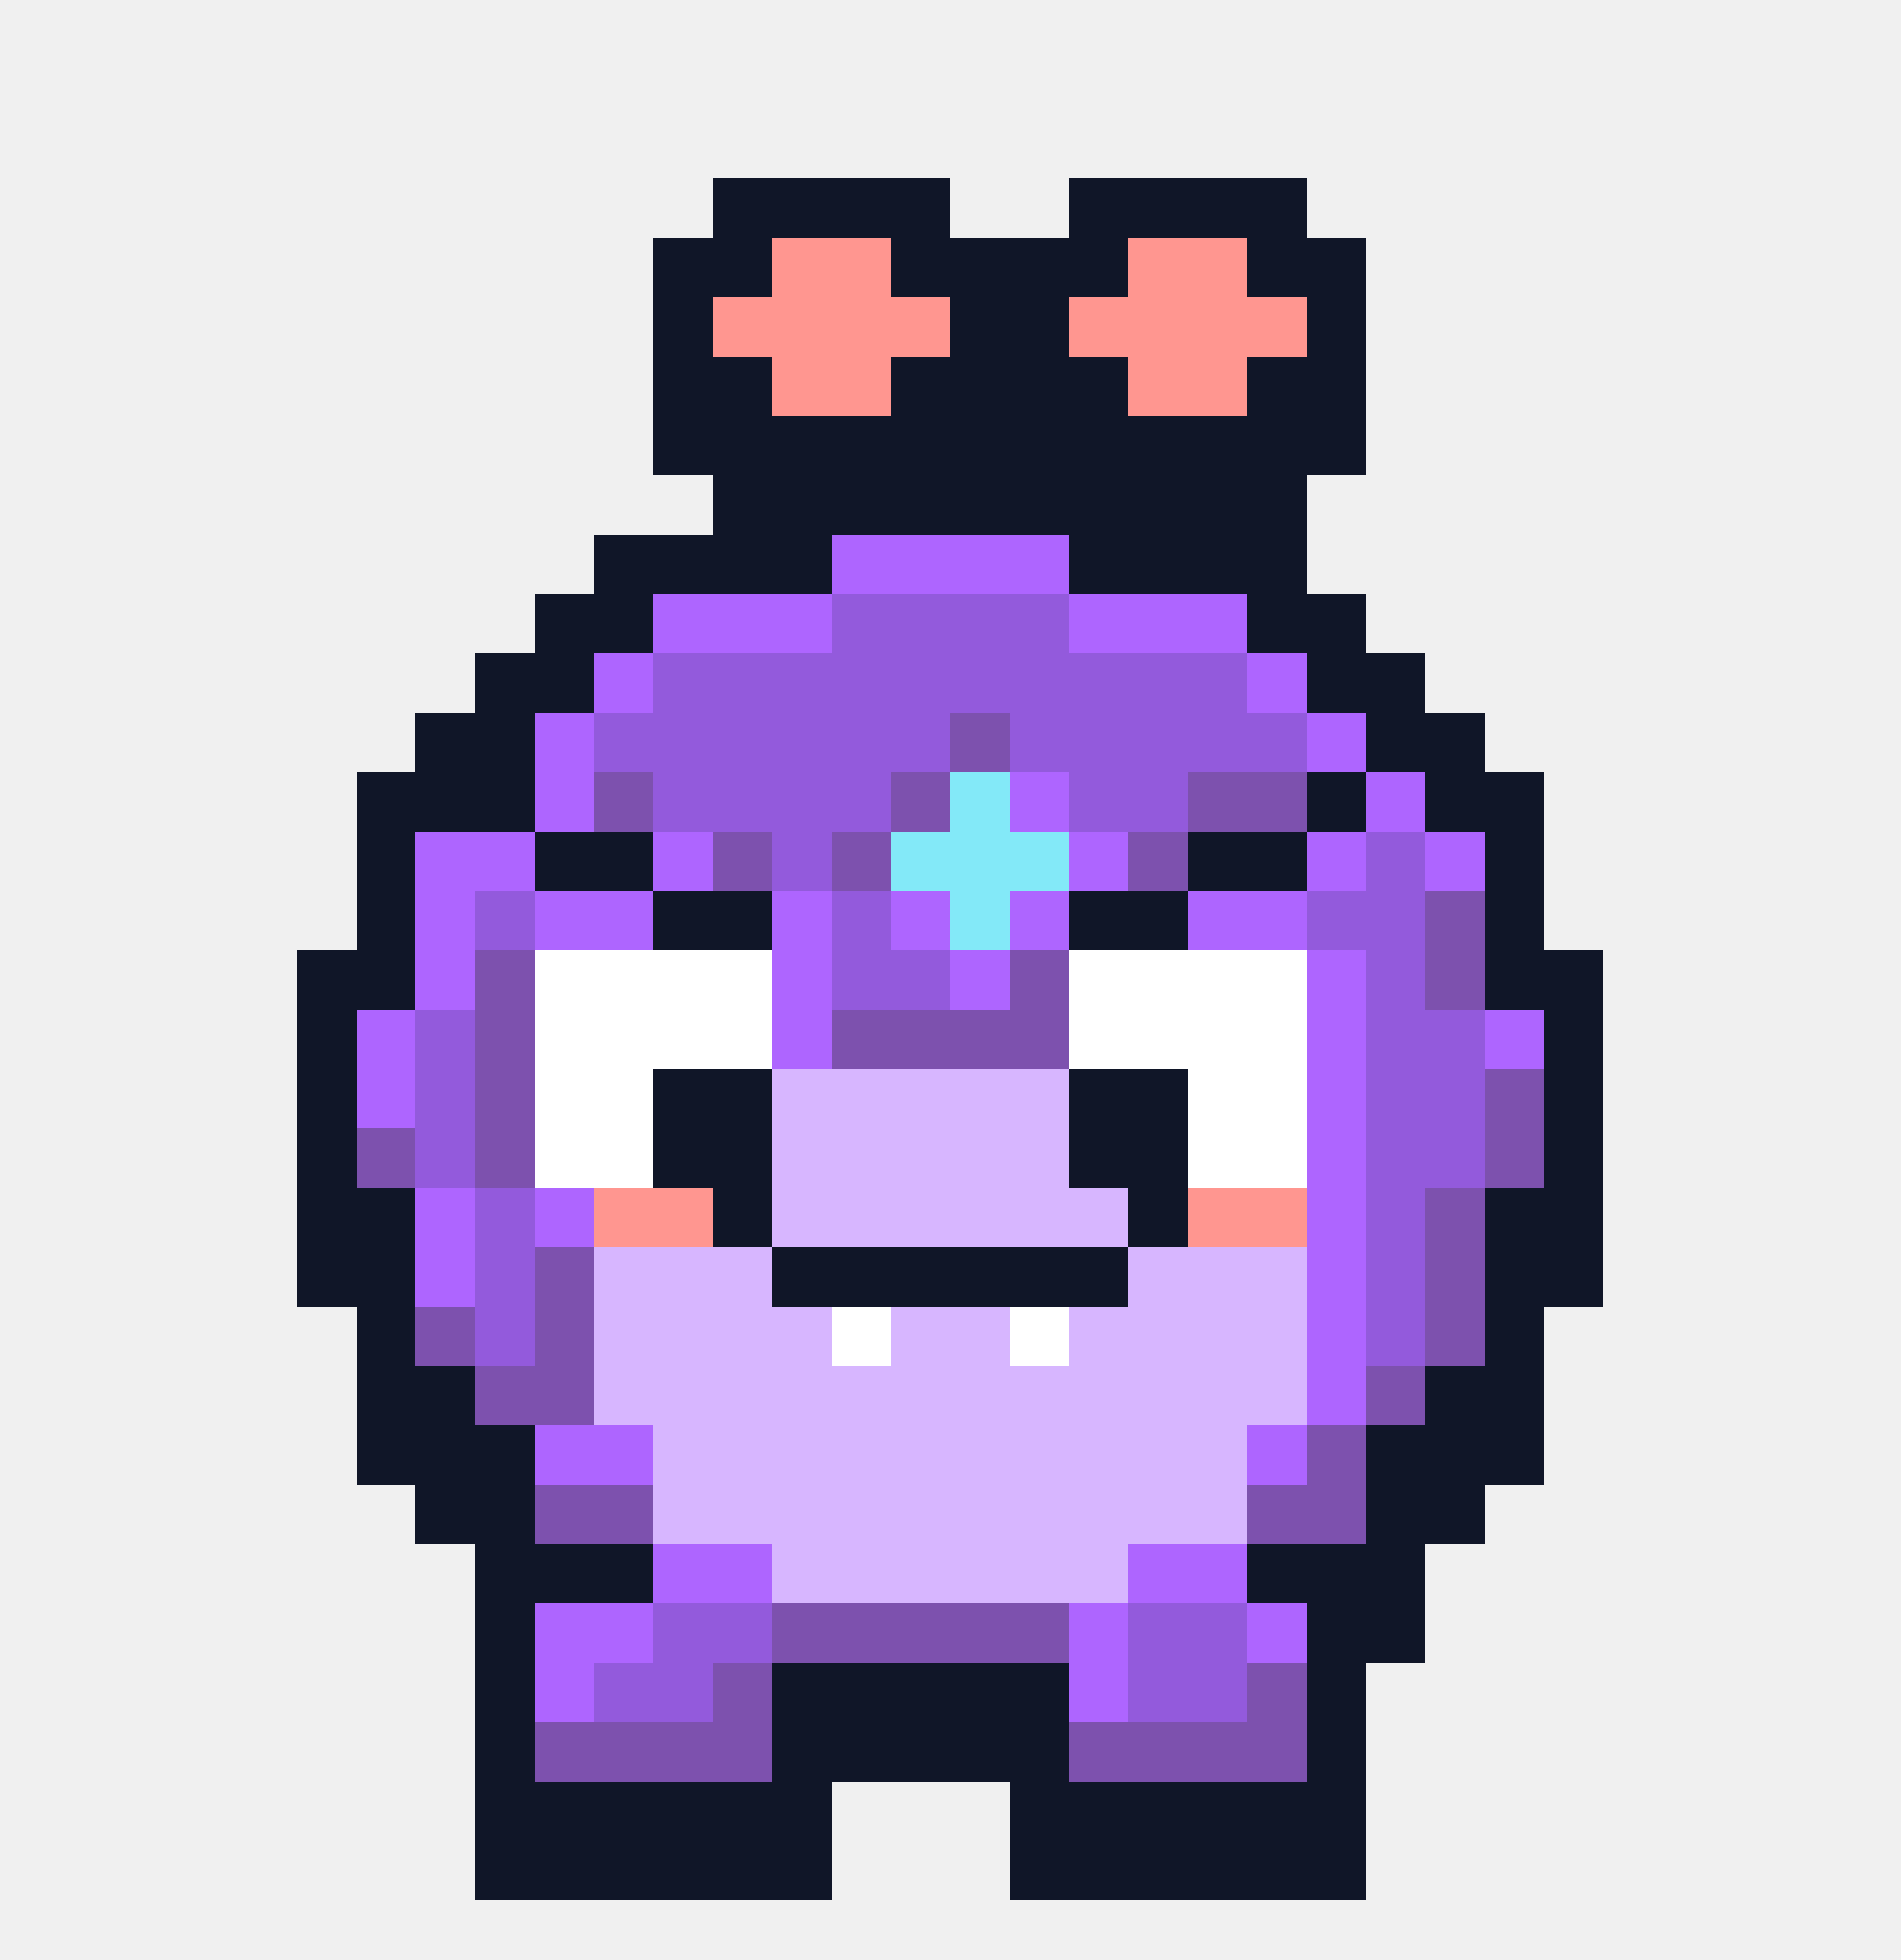
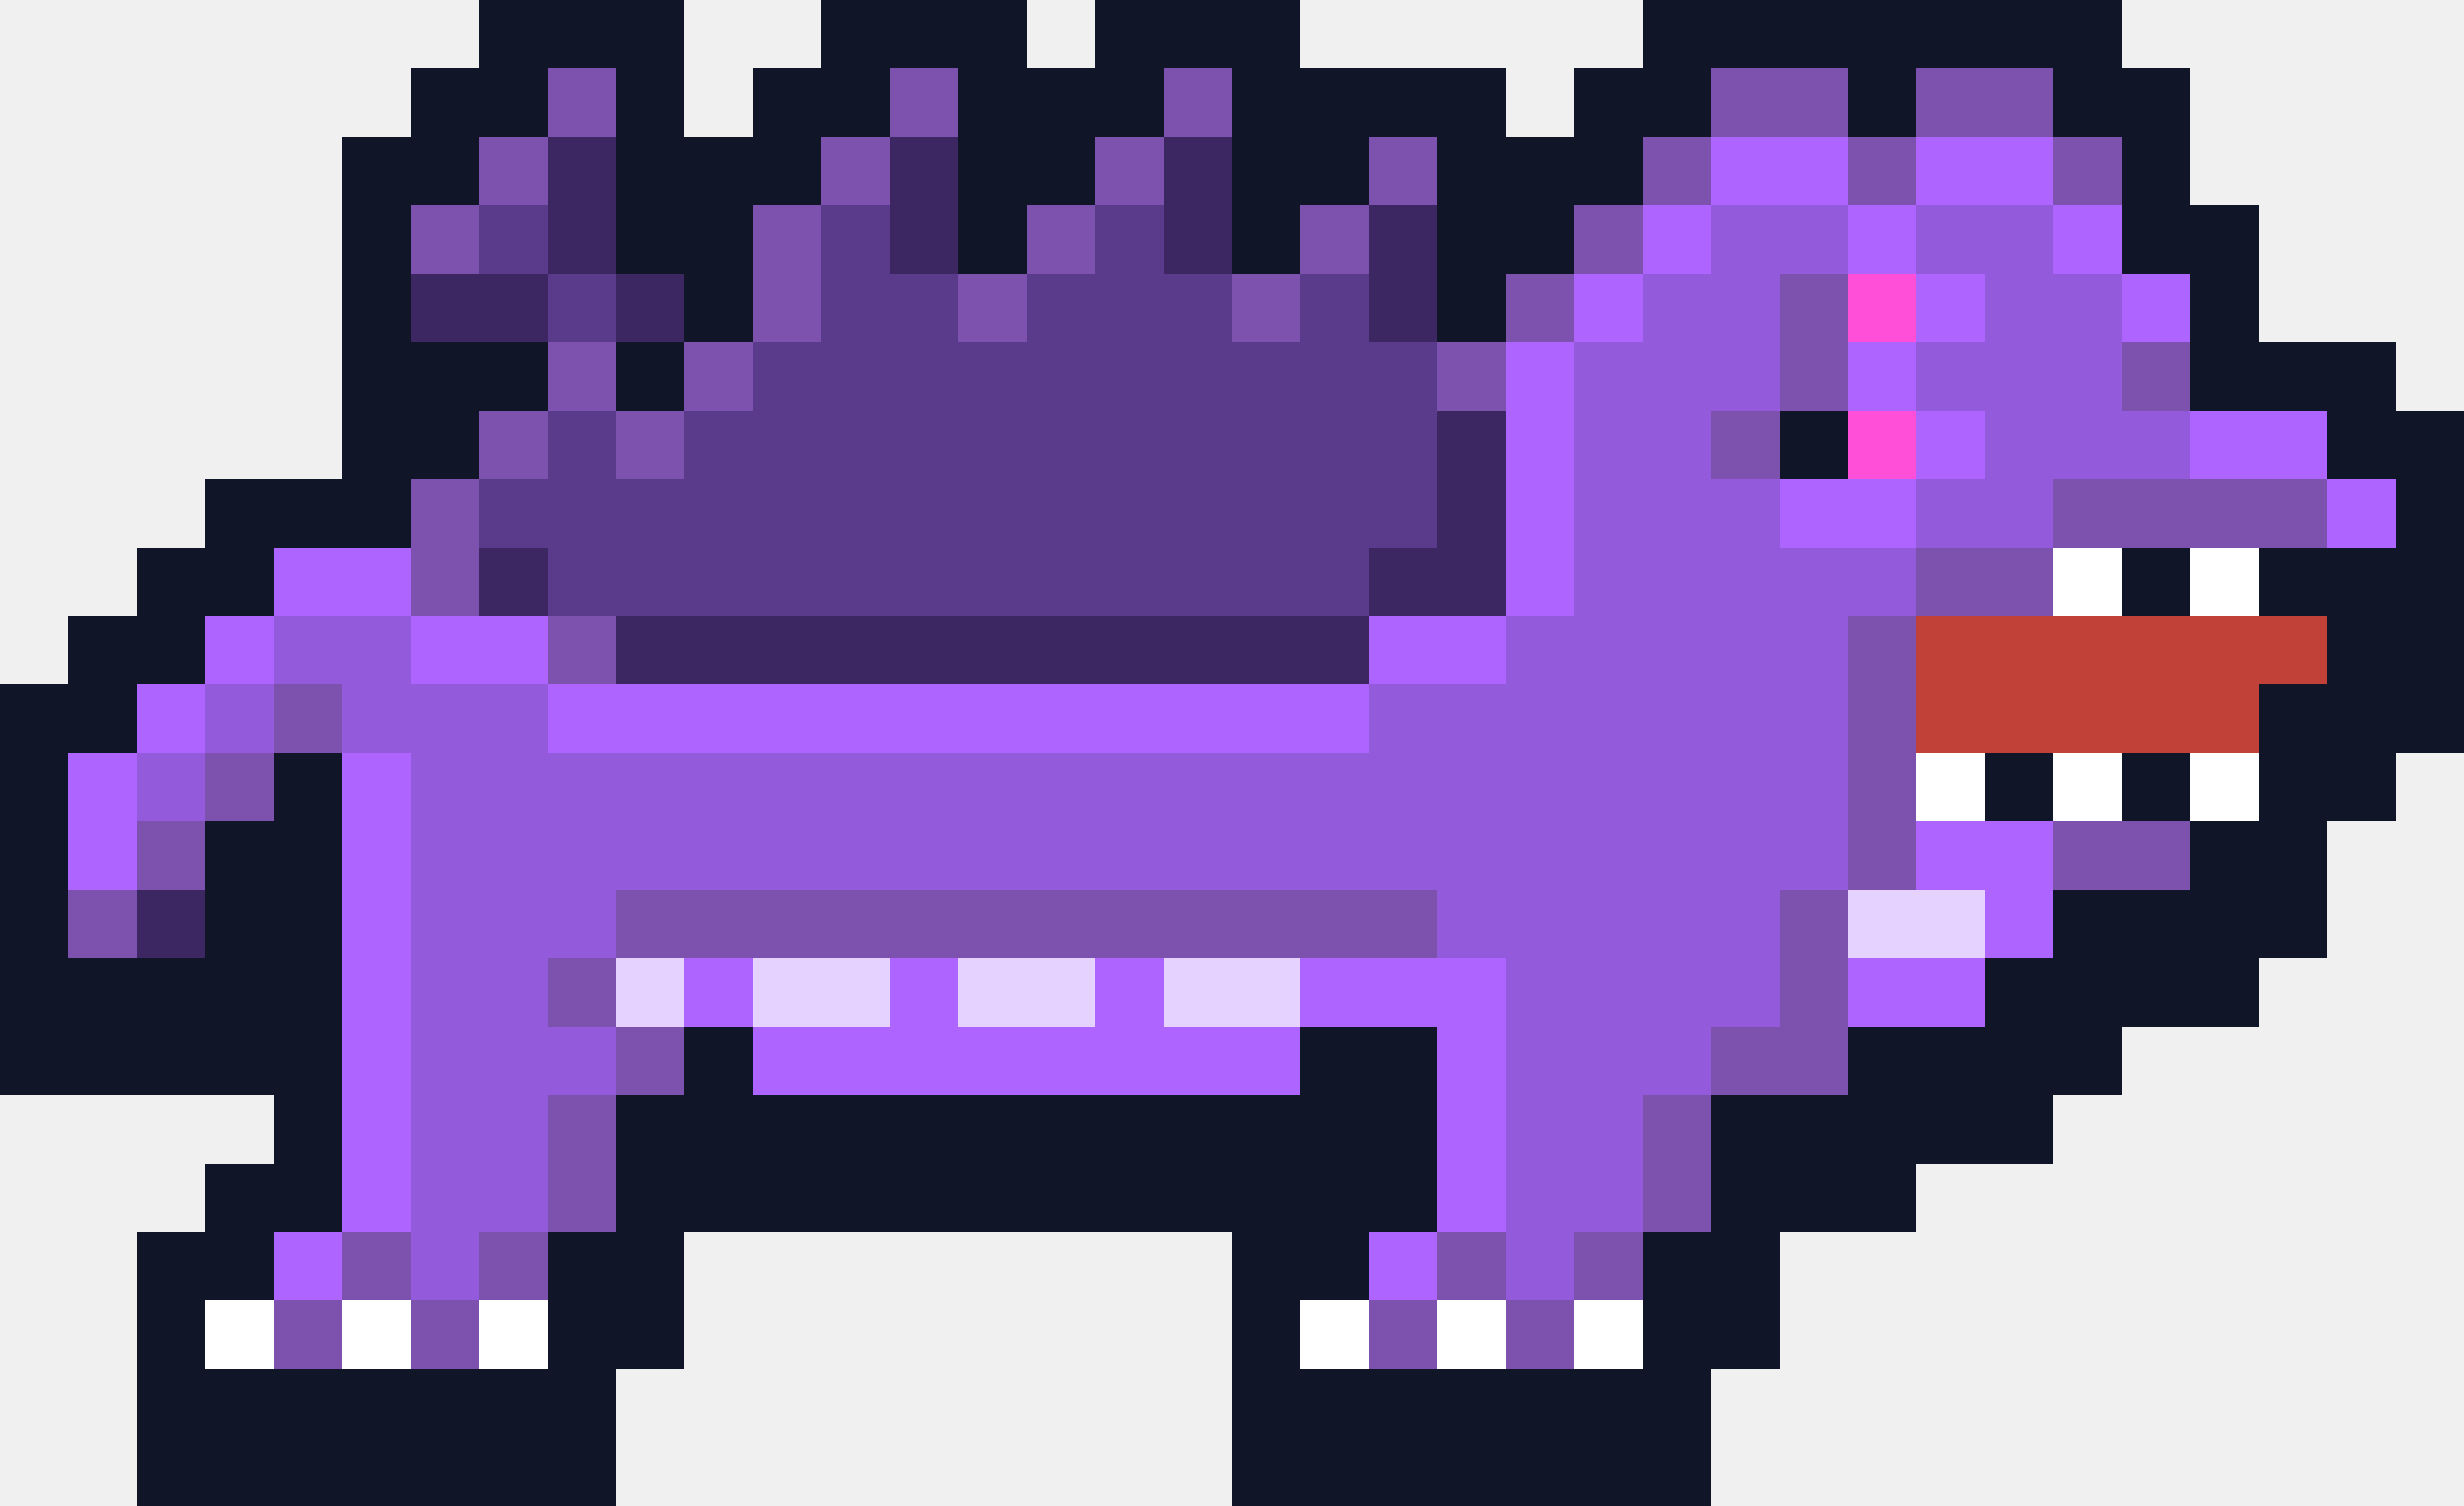
- <svg xmlns="http://www.w3.org/2000/svg" viewBox="0 0 32 33" width="128" height="132" shape-rendering="crispEdges" role="img">
-   <path fill="#101628" d="M12 3h4v1h-4zM18 3h4v1h-4zM11 4h2v1h-2zM15 4h4v1h-4zM21 4h2v1h-2zM11 5h1v1h-1zM16 5h2v1h-2zM22 5h1v1h-1zM11 6h2v1h-2zM15 6h4v1h-4zM21 6h2v1h-2zM11 7h12v1h-12zM12 8h10v1h-10zM10 9h4v1h-4zM18 9h4v1h-4zM9 10h2v1h-2zM21 10h2v1h-2zM8 11h2v1h-2zM22 11h2v1h-2zM7 12h2v1h-2zM23 12h2v1h-2zM6 13h3v1h-3zM22 13h1v1h-1zM24 13h2v1h-2zM6 14h1v1h-1zM9 14h2v1h-2zM20 14h2v1h-2zM25 14h1v1h-1zM6 15h1v1h-1zM11 15h2v1h-2zM18 15h2v1h-2zM25 15h1v1h-1zM5 16h2v1h-2zM25 16h2v1h-2zM5 17h1v1h-1zM26 17h1v1h-1zM5 18h1v1h-1zM11 18h2v1h-2zM18 18h2v1h-2zM26 18h1v1h-1zM5 19h1v1h-1zM11 19h2v1h-2zM18 19h2v1h-2zM26 19h1v1h-1zM5 20h2v1h-2zM12 20h1v1h-1zM19 20h1v1h-1zM25 20h2v1h-2zM5 21h2v1h-2zM13 21h6v1h-6zM25 21h2v1h-2zM6 22h1v1h-1zM25 22h1v1h-1zM6 23h2v1h-2zM24 23h2v1h-2zM6 24h3v1h-3zM23 24h3v1h-3zM7 25h2v1h-2zM23 25h2v1h-2zM8 26h3v1h-3zM21 26h3v1h-3zM8 27h1v1h-1zM22 27h2v1h-2zM8 28h1v1h-1zM13 28h5v1h-5zM22 28h1v1h-1zM8 29h1v1h-1zM13 29h5v1h-5zM22 29h1v1h-1zM8 30h6v1h-6zM17 30h6v1h-6zM8 31h6v1h-6zM17 31h6v1h-6z" />
-   <path fill="#ff9690" d="M13 4h2v1h-2zM19 4h2v1h-2zM12 5h4v1h-4zM18 5h4v1h-4zM13 6h2v1h-2zM19 6h2v1h-2zM10 20h2v1h-2zM20 20h2v1h-2z" />
-   <path fill="#ae65ff" d="M14 9h4v1h-4zM11 10h3v1h-3zM18 10h3v1h-3zM10 11h1v1h-1zM21 11h1v1h-1zM9 12h1v1h-1zM22 12h1v1h-1zM9 13h1v1h-1zM17 13h1v1h-1zM23 13h1v1h-1zM7 14h2v1h-2zM11 14h1v1h-1zM18 14h1v1h-1zM22 14h1v1h-1zM24 14h1v1h-1zM7 15h1v1h-1zM9 15h2v1h-2zM13 15h1v1h-1zM15 15h1v1h-1zM17 15h1v1h-1zM20 15h2v1h-2zM7 16h1v1h-1zM13 16h1v1h-1zM16 16h1v1h-1zM22 16h1v1h-1zM6 17h1v1h-1zM13 17h1v1h-1zM22 17h1v1h-1zM25 17h1v1h-1zM6 18h1v1h-1zM22 18h1v1h-1zM22 19h1v1h-1zM7 20h1v1h-1zM9 20h1v1h-1zM22 20h1v1h-1zM7 21h1v1h-1zM22 21h1v1h-1zM22 22h1v1h-1zM22 23h1v1h-1zM9 24h2v1h-2zM21 24h1v1h-1zM11 26h2v1h-2zM19 26h2v1h-2zM9 27h2v1h-2zM18 27h1v1h-1zM21 27h1v1h-1zM9 28h1v1h-1zM18 28h1v1h-1z" />
-   <path fill="#935adc" d="M14 10h4v1h-4zM11 11h10v1h-10zM10 12h6v1h-6zM17 12h5v1h-5zM11 13h4v1h-4zM18 13h2v1h-2zM13 14h1v1h-1zM23 14h1v1h-1zM8 15h1v1h-1zM14 15h1v1h-1zM22 15h2v1h-2zM14 16h2v1h-2zM23 16h1v1h-1zM7 17h1v1h-1zM23 17h2v1h-2zM7 18h1v1h-1zM23 18h2v1h-2zM7 19h1v1h-1zM23 19h2v1h-2zM8 20h1v1h-1zM23 20h1v1h-1zM8 21h1v1h-1zM23 21h1v1h-1zM8 22h1v1h-1zM23 22h1v1h-1zM11 27h2v1h-2zM19 27h2v1h-2zM10 28h2v1h-2zM19 28h2v1h-2z" />
-   <path fill="#7d51ae" d="M16 12h1v1h-1zM10 13h1v1h-1zM15 13h1v1h-1zM20 13h2v1h-2zM12 14h1v1h-1zM14 14h1v1h-1zM19 14h1v1h-1zM24 15h1v1h-1zM8 16h1v1h-1zM17 16h1v1h-1zM24 16h1v1h-1zM8 17h1v1h-1zM14 17h4v1h-4zM8 18h1v1h-1zM25 18h1v1h-1zM6 19h1v1h-1zM8 19h1v1h-1zM25 19h1v1h-1zM24 20h1v1h-1zM9 21h1v1h-1zM24 21h1v1h-1zM7 22h1v1h-1zM9 22h1v1h-1zM24 22h1v1h-1zM8 23h2v1h-2zM23 23h1v1h-1zM22 24h1v1h-1zM9 25h2v1h-2zM21 25h2v1h-2zM13 27h5v1h-5zM12 28h1v1h-1zM21 28h1v1h-1zM9 29h4v1h-4zM18 29h4v1h-4z" />
-   <path fill="#83e9f8" d="M16 13h1v1h-1zM15 14h3v1h-3zM16 15h1v1h-1z" />
-   <path fill="#ffffff" d="M9 16h4v1h-4zM18 16h4v1h-4zM9 17h4v1h-4zM18 17h4v1h-4zM9 18h2v1h-2zM20 18h2v1h-2zM9 19h2v1h-2zM20 19h2v1h-2zM14 22h1v1h-1zM17 22h1v1h-1z" />
-   <path fill="#d7b6ff" d="M13 18h5v1h-5zM13 19h5v1h-5zM13 20h6v1h-6zM10 21h3v1h-3zM19 21h3v1h-3zM10 22h4v1h-4zM15 22h2v1h-2zM18 22h4v1h-4zM10 23h12v1h-12zM11 24h10v1h-10zM11 25h10v1h-10zM13 26h6v1h-6z" />
+ <svg xmlns="http://www.w3.org/2000/svg" viewBox="0 0 36 22" width="144" height="88" shape-rendering="crispEdges" role="img">
+   <path fill="#101628" d="M7 0h3v1h-3zM12 0h3v1h-3zM16 0h3v1h-3zM24 0h7v1h-7zM6 1h2v1h-2zM9 1h1v1h-1zM11 1h2v1h-2zM14 1h3v1h-3zM18 1h4v1h-4zM23 1h2v1h-2zM27 1h1v1h-1zM30 1h2v1h-2zM5 2h2v1h-2zM9 2h3v1h-3zM14 2h2v1h-2zM18 2h2v1h-2zM21 2h3v1h-3zM31 2h1v1h-1zM5 3h1v1h-1zM9 3h2v1h-2zM14 3h1v1h-1zM18 3h1v1h-1zM21 3h2v1h-2zM31 3h2v1h-2zM5 4h1v1h-1zM10 4h1v1h-1zM21 4h1v1h-1zM32 4h1v1h-1zM5 5h3v1h-3zM9 5h1v1h-1zM32 5h3v1h-3zM5 6h2v1h-2zM26 6h1v1h-1zM34 6h2v1h-2zM3 7h3v1h-3zM35 7h1v1h-1zM2 8h2v1h-2zM31 8h1v1h-1zM33 8h3v1h-3zM1 9h2v1h-2zM34 9h2v1h-2zM0 10h2v1h-2zM33 10h3v1h-3zM0 11h1v1h-1zM4 11h1v1h-1zM29 11h1v1h-1zM31 11h1v1h-1zM33 11h2v1h-2zM0 12h1v1h-1zM3 12h2v1h-2zM32 12h2v1h-2zM0 13h1v1h-1zM3 13h2v1h-2zM30 13h4v1h-4zM0 14h5v1h-5zM29 14h4v1h-4zM0 15h5v1h-5zM10 15h1v1h-1zM19 15h2v1h-2zM27 15h4v1h-4zM4 16h1v1h-1zM9 16h12v1h-12zM25 16h5v1h-5zM3 17h2v1h-2zM9 17h12v1h-12zM25 17h3v1h-3zM2 18h2v1h-2zM8 18h2v1h-2zM18 18h2v1h-2zM24 18h2v1h-2zM2 19h1v1h-1zM8 19h2v1h-2zM18 19h1v1h-1zM24 19h2v1h-2zM2 20h7v1h-7zM18 20h7v1h-7zM2 21h7v1h-7zM18 21h7v1h-7z" />
+   <path fill="#7d51ae" d="M8 1h1v1h-1zM13 1h1v1h-1zM17 1h1v1h-1zM25 1h2v1h-2zM28 1h2v1h-2zM7 2h1v1h-1zM12 2h1v1h-1zM16 2h1v1h-1zM20 2h1v1h-1zM24 2h1v1h-1zM27 2h1v1h-1zM30 2h1v1h-1zM6 3h1v1h-1zM11 3h1v1h-1zM15 3h1v1h-1zM19 3h1v1h-1zM23 3h1v1h-1zM11 4h1v1h-1zM14 4h1v1h-1zM18 4h1v1h-1zM22 4h1v1h-1zM26 4h1v1h-1zM8 5h1v1h-1zM10 5h1v1h-1zM21 5h1v1h-1zM26 5h1v1h-1zM31 5h1v1h-1zM7 6h1v1h-1zM9 6h1v1h-1zM25 6h1v1h-1zM6 7h1v1h-1zM30 7h4v1h-4zM6 8h1v1h-1zM28 8h2v1h-2zM8 9h1v1h-1zM27 9h1v1h-1zM4 10h1v1h-1zM27 10h1v1h-1zM3 11h1v1h-1zM27 11h1v1h-1zM2 12h1v1h-1zM27 12h1v1h-1zM30 12h2v1h-2zM1 13h1v1h-1zM9 13h12v1h-12zM26 13h1v1h-1zM8 14h1v1h-1zM26 14h1v1h-1zM9 15h1v1h-1zM25 15h2v1h-2zM8 16h1v1h-1zM24 16h1v1h-1zM8 17h1v1h-1zM24 17h1v1h-1zM5 18h1v1h-1zM7 18h1v1h-1zM21 18h1v1h-1zM23 18h1v1h-1zM4 19h1v1h-1zM6 19h1v1h-1zM20 19h1v1h-1zM22 19h1v1h-1z" />
+   <path fill="#3d2763" d="M8 2h1v1h-1zM13 2h1v1h-1zM17 2h1v1h-1zM8 3h1v1h-1zM13 3h1v1h-1zM17 3h1v1h-1zM20 3h1v1h-1zM6 4h2v1h-2zM9 4h1v1h-1zM20 4h1v1h-1zM21 6h1v1h-1zM21 7h1v1h-1zM7 8h1v1h-1zM20 8h2v1h-2zM9 9h11v1h-11zM2 13h1v1h-1z" />
+   <path fill="#ae65ff" d="M25 2h2v1h-2zM28 2h2v1h-2zM24 3h1v1h-1zM27 3h1v1h-1zM30 3h1v1h-1zM23 4h1v1h-1zM28 4h1v1h-1zM31 4h1v1h-1zM22 5h1v1h-1zM27 5h1v1h-1zM22 6h1v1h-1zM28 6h1v1h-1zM32 6h2v1h-2zM22 7h1v1h-1zM26 7h2v1h-2zM34 7h1v1h-1zM4 8h2v1h-2zM22 8h1v1h-1zM3 9h1v1h-1zM6 9h2v1h-2zM20 9h2v1h-2zM2 10h1v1h-1zM8 10h12v1h-12zM1 11h1v1h-1zM5 11h1v1h-1zM1 12h1v1h-1zM5 12h1v1h-1zM28 12h2v1h-2zM5 13h1v1h-1zM29 13h1v1h-1zM5 14h1v1h-1zM10 14h1v1h-1zM13 14h1v1h-1zM16 14h1v1h-1zM19 14h3v1h-3zM27 14h2v1h-2zM5 15h1v1h-1zM11 15h8v1h-8zM21 15h1v1h-1zM5 16h1v1h-1zM21 16h1v1h-1zM5 17h1v1h-1zM21 17h1v1h-1zM4 18h1v1h-1zM20 18h1v1h-1z" />
+   <path fill="#5a3a8a" d="M7 3h1v1h-1zM12 3h1v1h-1zM16 3h1v1h-1zM8 4h1v1h-1zM12 4h2v1h-2zM15 4h3v1h-3zM19 4h1v1h-1zM11 5h10v1h-10zM8 6h1v1h-1zM10 6h11v1h-11zM7 7h14v1h-14zM8 8h12v1h-12z" />
+   <path fill="#935adc" d="M25 3h2v1h-2zM28 3h2v1h-2zM24 4h2v1h-2zM29 4h2v1h-2zM23 5h3v1h-3zM28 5h3v1h-3zM23 6h2v1h-2zM29 6h3v1h-3zM23 7h3v1h-3zM28 7h2v1h-2zM23 8h5v1h-5zM4 9h2v1h-2zM22 9h5v1h-5zM3 10h1v1h-1zM5 10h3v1h-3zM20 10h7v1h-7zM2 11h1v1h-1zM6 11h21v1h-21zM6 12h21v1h-21zM6 13h3v1h-3zM21 13h5v1h-5zM6 14h2v1h-2zM22 14h4v1h-4zM6 15h3v1h-3zM22 15h3v1h-3zM6 16h2v1h-2zM22 16h2v1h-2zM6 17h2v1h-2zM22 17h2v1h-2zM6 18h1v1h-1zM22 18h1v1h-1z" />
+   <path fill="#ff4fd8" d="M27 4h1v1h-1zM27 6h1v1h-1z" />
+   <path fill="#ffffff" d="M30 8h1v1h-1zM32 8h1v1h-1zM28 11h1v1h-1zM30 11h1v1h-1zM32 11h1v1h-1zM3 19h1v1h-1zM5 19h1v1h-1zM7 19h1v1h-1zM19 19h1v1h-1zM21 19h1v1h-1zM23 19h1v1h-1z" />
+   <path fill="#c14139" d="M28 9h6v1h-6zM28 10h5v1h-5z" />
+   <path fill="#e6d2ff" d="M27 13h2v1h-2zM9 14h1v1h-1zM11 14h2v1h-2zM14 14h2v1h-2zM17 14h2v1h-2z" />
</svg>
